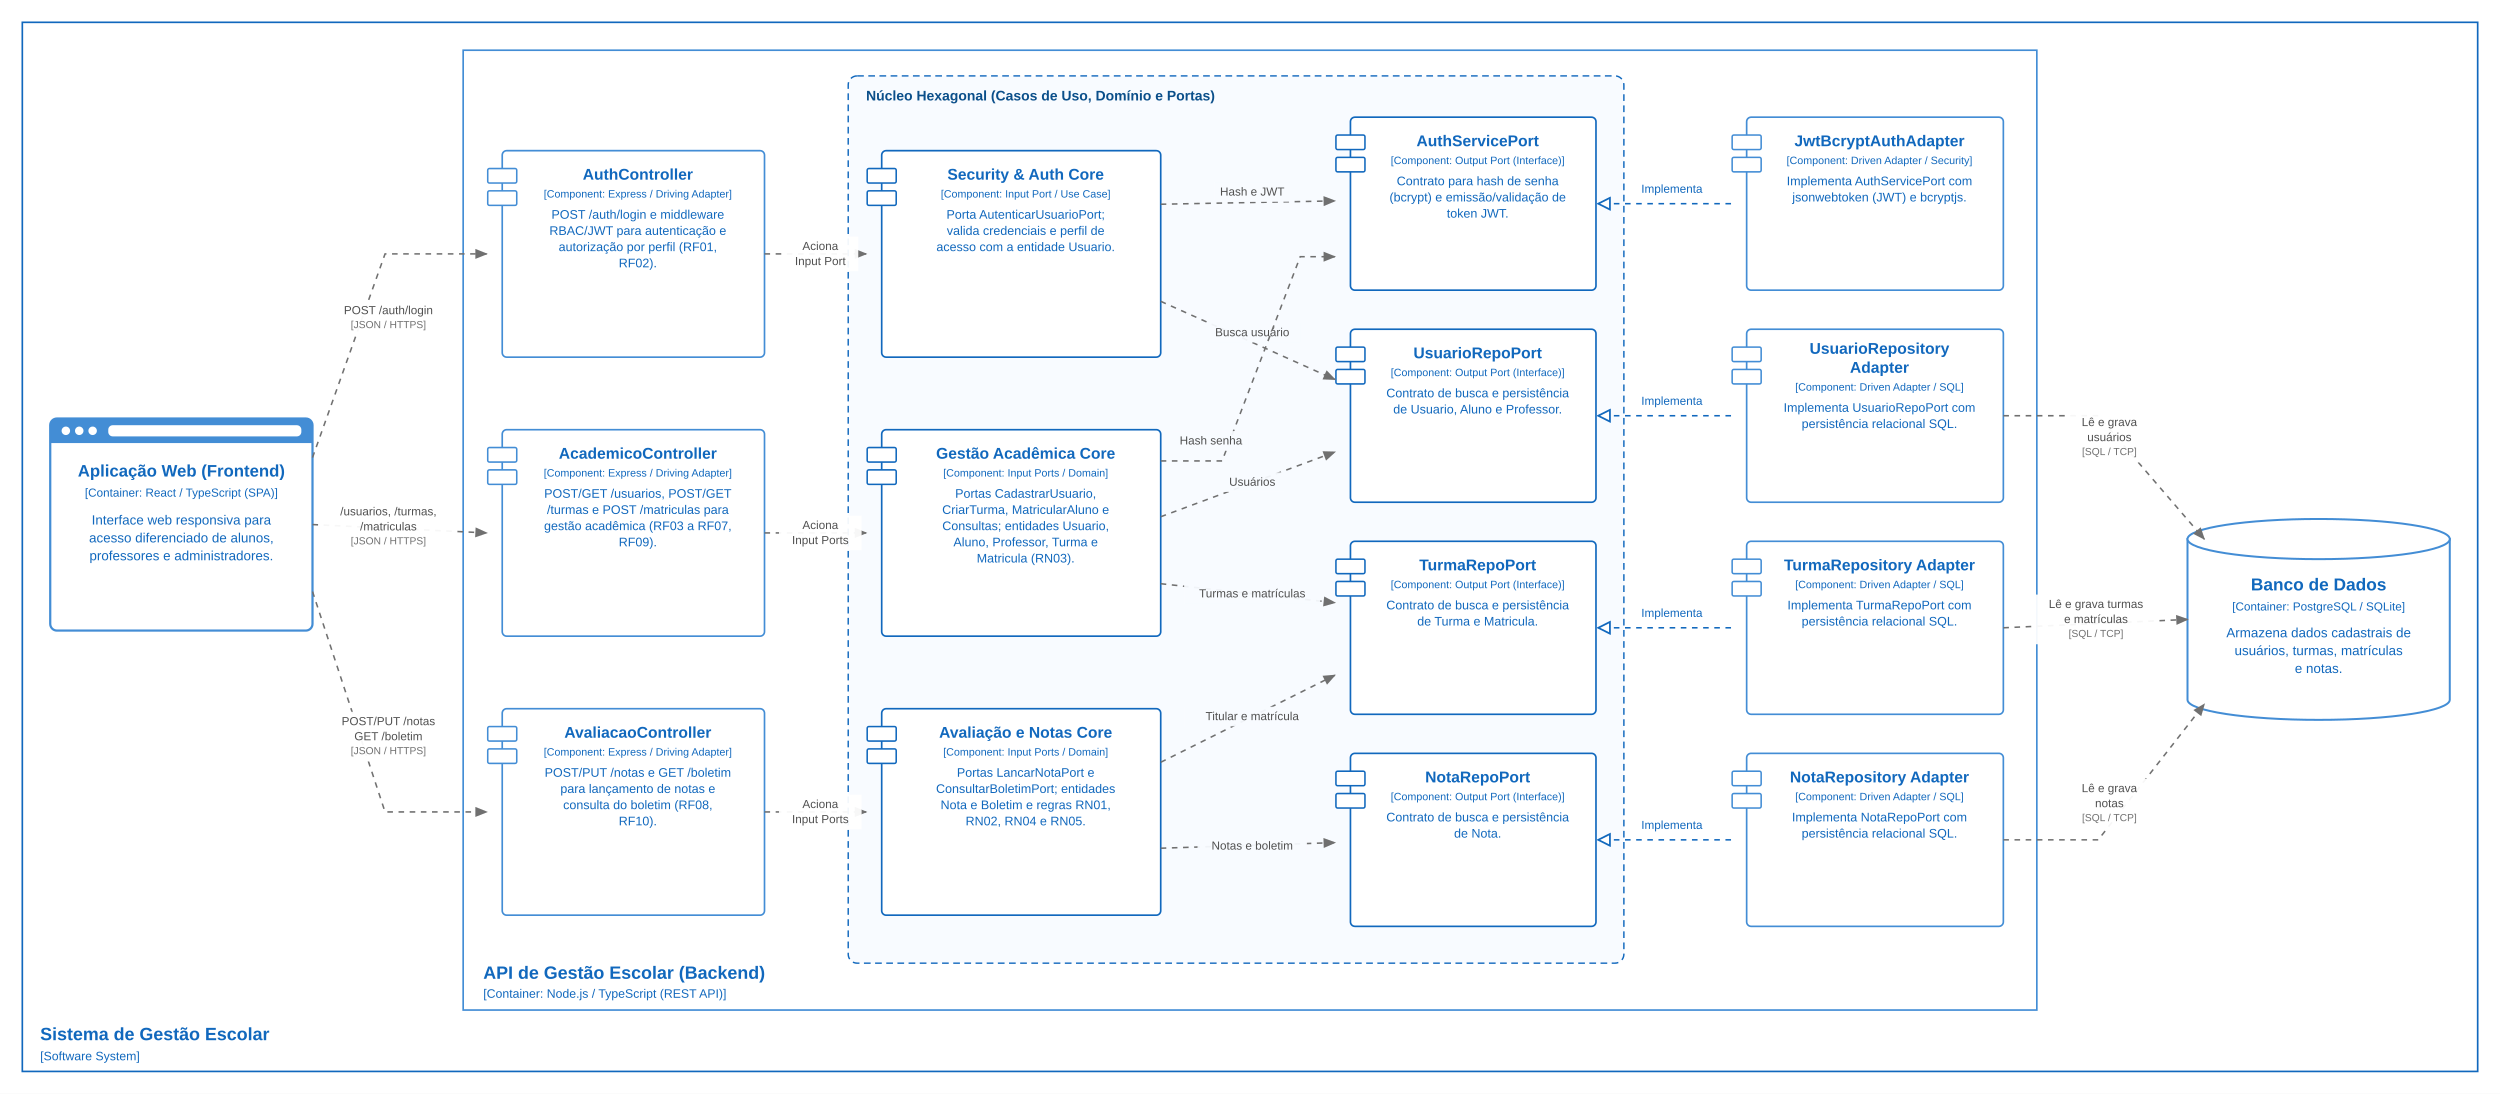
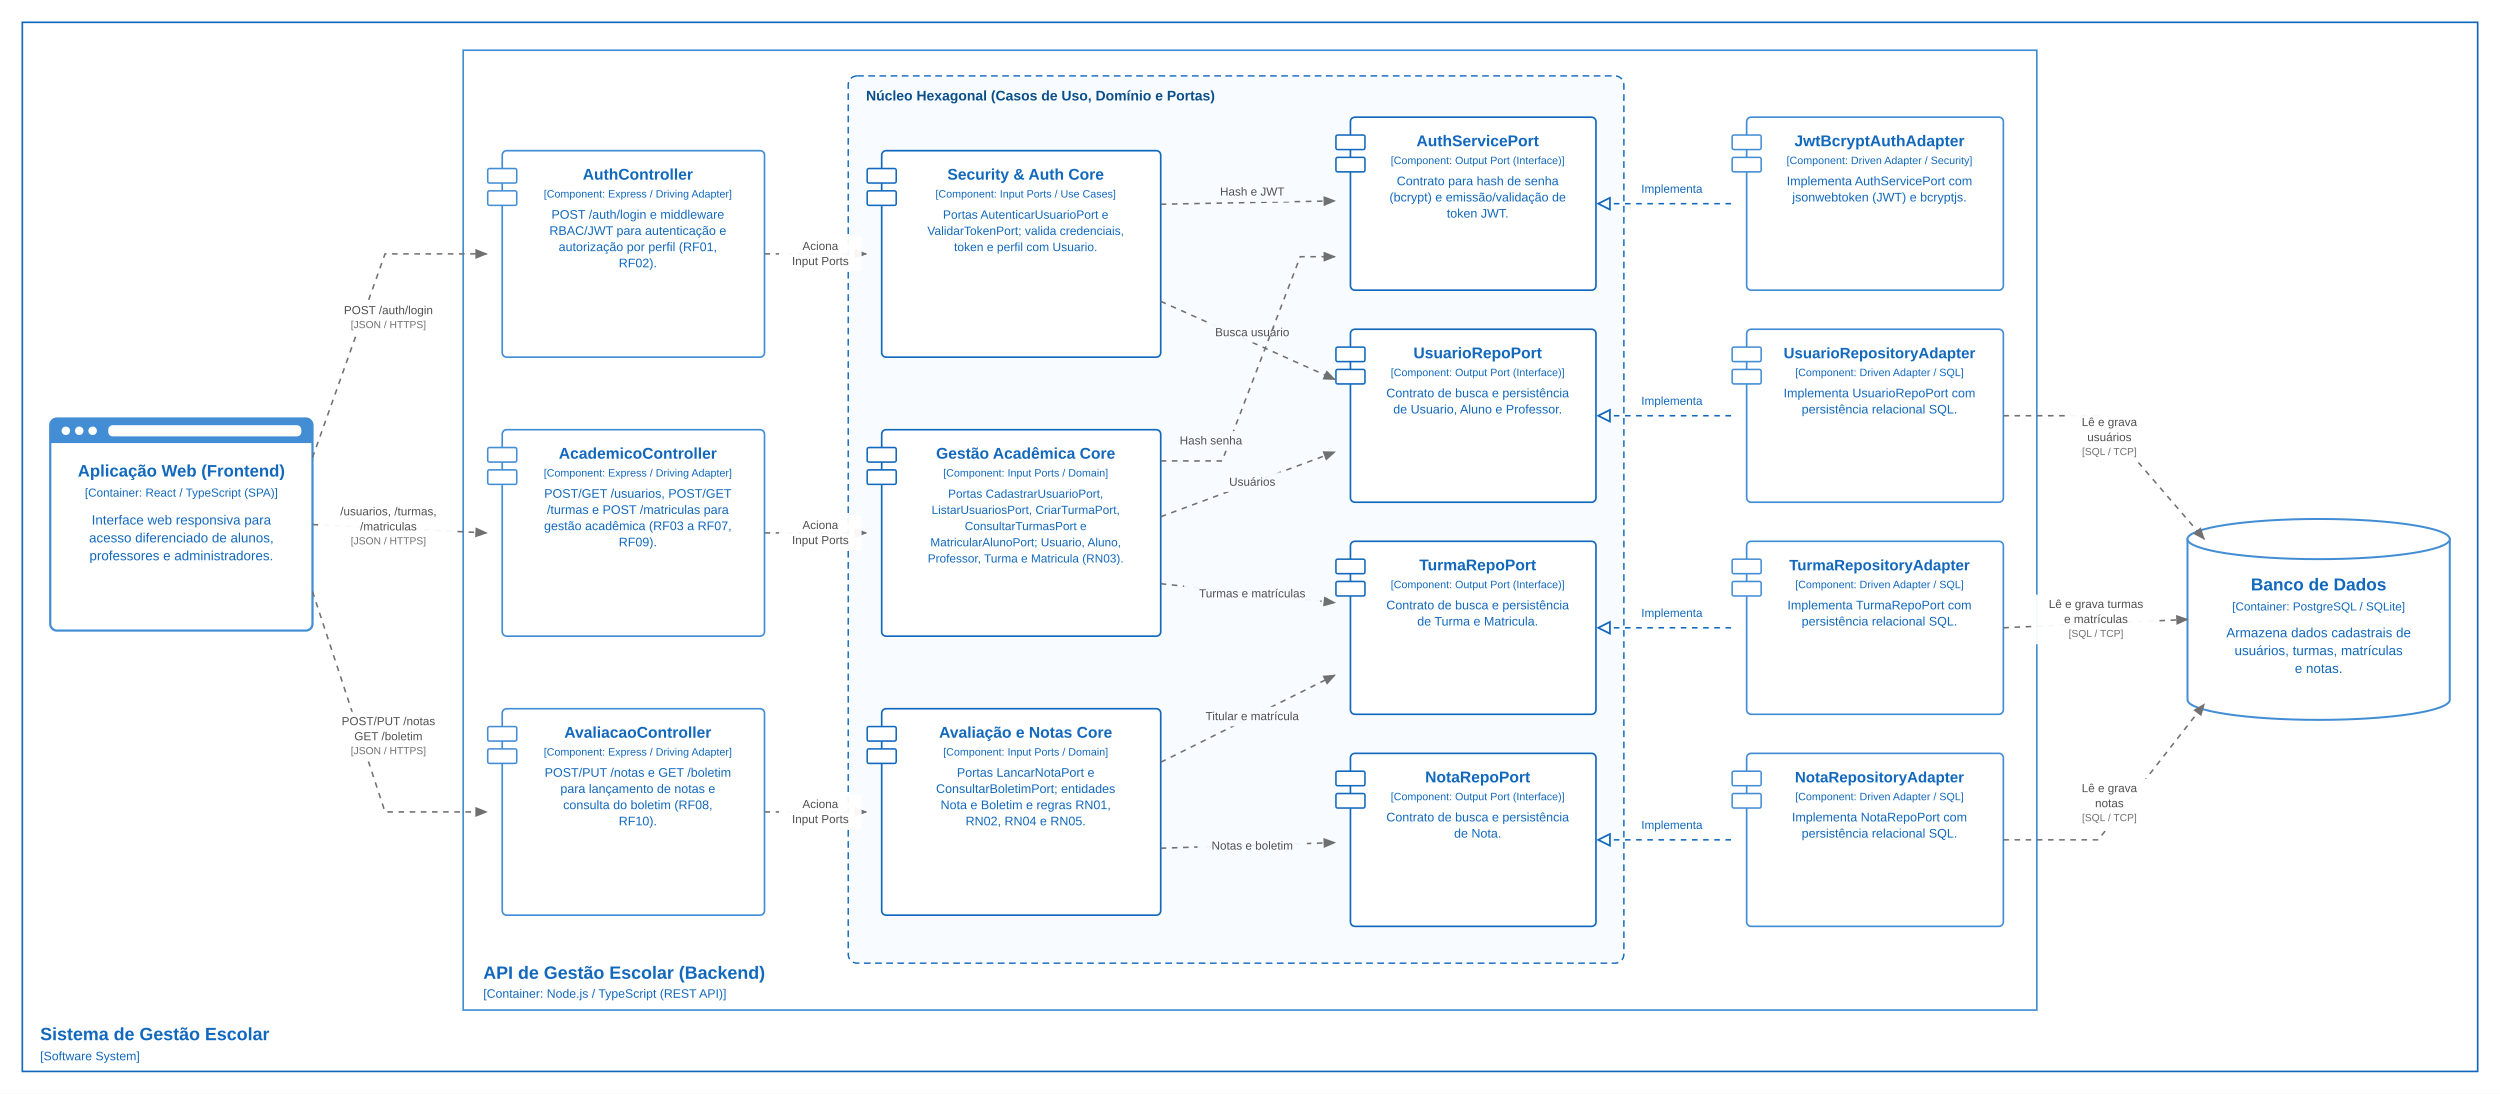
<svg xmlns="http://www.w3.org/2000/svg" viewBox="0 0 2240 980" width="2240" height="980" font-family="Arial, Helvetica, sans-serif">
  <rect x="0" y="0" width="2240" height="980" fill="#ffffff" />
  <defs>
    <marker id="c4arrow" viewBox="0 0 10 10" refX="9" refY="5" markerWidth="8" markerHeight="8" orient="auto-start-reverse">
      <path d="M 0 1 L 10 5 L 0 9 z" fill="#707070" />
    </marker>
    <marker id="c4impl" viewBox="0 0 12 12" refX="11" refY="6" markerWidth="9" markerHeight="9" orient="auto-start-reverse">
      <path d="M 1 1 L 11 6 L 1 11 z" fill="#ffffff" stroke="#1168bd" stroke-width="1.5" />
    </marker>
  </defs>
  <rect x="20" y="20" width="2200" height="940" fill="#ffffff" stroke="#1168bd" stroke-width="1.5" />
  <text x="36" y="932" font-size="16" font-weight="bold" fill="#1168bd">Sistema de Gestão Escolar</text>
  <text x="36" y="950" font-size="11" fill="#1168bd">[Software System]</text>
  <rect x="415" y="45" width="1410" height="860" fill="#ffffff" stroke="#438dd5" stroke-width="1.5" />
  <text x="433" y="877" font-size="16" font-weight="bold" fill="#1168bd">API de Gestão Escolar (Backend)</text>
  <text x="433" y="894" font-size="11" fill="#1168bd">[Container: Node.js / TypeScript (REST API)]</text>
  <rect x="760" y="68" width="695" height="795" rx="8" ry="8" fill="#f8fbff" stroke="#1168bd" stroke-width="1.3" stroke-dasharray="6,4" />
  <text x="776" y="90" font-size="12.5" font-weight="bold" fill="#0b4f8a">Núcleo Hexagonal (Casos de Uso, Domínio e Portas)</text>
  <rect x="45" y="375" width="235" height="190" rx="6" ry="6" fill="#ffffff" stroke="#438dd5" stroke-width="2" />
  <path d="M 45 397 L 45 381 Q 45 375 51 375 L 274 375 Q 280 375 280 381 L 280 397 Z" fill="#438dd5" />
  <circle cx="59" cy="386" r="3.8" fill="#ffffff" />
  <circle cx="71" cy="386" r="3.8" fill="#ffffff" />
  <circle cx="83" cy="386" r="3.8" fill="#ffffff" />
  <rect x="97" y="381" width="173" height="10" rx="4" fill="#ffffff" />
  <text x="162.5" y="427" text-anchor="middle" font-size="15" font-weight="bold" fill="#1168bd">Aplicação Web (Frontend)</text>
  <text x="162.5" y="445" text-anchor="middle" font-size="10.5" fill="#1168bd">[Container: React / TypeScript (SPA)]</text>
  <text x="162.5" y="470" text-anchor="middle" font-size="12" fill="#1168bd">Interface web responsiva para</text>
  <text x="162.5" y="486" text-anchor="middle" font-size="12" fill="#1168bd">acesso diferenciado de alunos,</text>
  <text x="162.5" y="502" text-anchor="middle" font-size="12" fill="#1168bd">professores e administradores.</text>
  <path d="M 1960 483 L 1960 627 A 117.5 18 0 0 0 2195 627 L 2195 483 Z" fill="#ffffff" stroke="#438dd5" stroke-width="1.8" />
  <ellipse cx="2077.5" cy="483" rx="117.5" ry="18" fill="#ffffff" stroke="#438dd5" stroke-width="1.8" />
  <text x="2077.5" y="529" text-anchor="middle" font-size="15.5" font-weight="bold" fill="#1168bd">Banco de Dados</text>
  <text x="2077.5" y="547" text-anchor="middle" font-size="10.5" fill="#1168bd">[Container: PostgreSQL / SQLite]</text>
  <text x="2077.5" y="571" text-anchor="middle" font-size="12" fill="#1168bd">Armazena dados cadastrais de</text>
  <text x="2077.5" y="587" text-anchor="middle" font-size="12" fill="#1168bd">usuários, turmas, matrículas</text>
  <text x="2077.5" y="603" text-anchor="middle" font-size="12" fill="#1168bd">e notas.</text>
  <rect x="450" y="135" width="235" height="185" rx="4" ry="4" fill="#ffffff" stroke="#438dd5" stroke-width="1.5" />
  <rect x="437.0" y="151" width="26" height="13" rx="1.5" fill="#ffffff" stroke="#438dd5" stroke-width="1.4" />
  <rect x="437.0" y="171" width="26" height="13" rx="1.5" fill="#ffffff" stroke="#438dd5" stroke-width="1.4" />
  <text x="571.5" y="161" text-anchor="middle" font-size="14" font-weight="bold" fill="#1168bd">AuthController</text>
  <text x="571.5" y="177" text-anchor="middle" font-size="9.6" fill="#1168bd">[Component: Express / Driving Adapter]</text>
  <text x="571.5" y="196.0" text-anchor="middle" font-size="11.2" fill="#1168bd">POST /auth/login e middleware</text>
  <text x="571.5" y="210.5" text-anchor="middle" font-size="11.2" fill="#1168bd">RBAC/JWT para autenticação e</text>
  <text x="571.5" y="225.0" text-anchor="middle" font-size="11.2" fill="#1168bd">autorização por perfil (RF01,</text>
  <text x="571.5" y="239.5" text-anchor="middle" font-size="11.2" fill="#1168bd">RF02).</text>
  <rect x="450" y="385" width="235" height="185" rx="4" ry="4" fill="#ffffff" stroke="#438dd5" stroke-width="1.5" />
  <rect x="437.0" y="401" width="26" height="13" rx="1.5" fill="#ffffff" stroke="#438dd5" stroke-width="1.4" />
  <rect x="437.0" y="421" width="26" height="13" rx="1.5" fill="#ffffff" stroke="#438dd5" stroke-width="1.4" />
  <text x="571.5" y="411" text-anchor="middle" font-size="14" font-weight="bold" fill="#1168bd">AcademicoController</text>
  <text x="571.5" y="427" text-anchor="middle" font-size="9.6" fill="#1168bd">[Component: Express / Driving Adapter]</text>
  <text x="571.5" y="446.0" text-anchor="middle" font-size="11.2" fill="#1168bd">POST/GET /usuarios, POST/GET</text>
  <text x="571.5" y="460.5" text-anchor="middle" font-size="11.2" fill="#1168bd">/turmas e POST /matriculas para</text>
  <text x="571.5" y="475.0" text-anchor="middle" font-size="11.2" fill="#1168bd">gestão acadêmica (RF03 a RF07,</text>
  <text x="571.5" y="489.5" text-anchor="middle" font-size="11.2" fill="#1168bd">RF09).</text>
  <rect x="450" y="635" width="235" height="185" rx="4" ry="4" fill="#ffffff" stroke="#438dd5" stroke-width="1.5" />
  <rect x="437.0" y="651" width="26" height="13" rx="1.5" fill="#ffffff" stroke="#438dd5" stroke-width="1.4" />
  <rect x="437.0" y="671" width="26" height="13" rx="1.5" fill="#ffffff" stroke="#438dd5" stroke-width="1.4" />
  <text x="571.5" y="661" text-anchor="middle" font-size="14" font-weight="bold" fill="#1168bd">AvaliacaoController</text>
  <text x="571.5" y="677" text-anchor="middle" font-size="9.6" fill="#1168bd">[Component: Express / Driving Adapter]</text>
  <text x="571.5" y="696.0" text-anchor="middle" font-size="11.2" fill="#1168bd">POST/PUT /notas e GET /boletim</text>
  <text x="571.5" y="710.5" text-anchor="middle" font-size="11.2" fill="#1168bd">para lançamento de notas e</text>
  <text x="571.5" y="725.0" text-anchor="middle" font-size="11.2" fill="#1168bd">consulta do boletim (RF08,</text>
  <text x="571.5" y="739.5" text-anchor="middle" font-size="11.2" fill="#1168bd">RF10).</text>
  <rect x="790" y="135" width="250" height="185" rx="4" ry="4" fill="#ffffff" stroke="#1168bd" stroke-width="1.5" />
  <rect x="777.0" y="151" width="26" height="13" rx="1.5" fill="#ffffff" stroke="#1168bd" stroke-width="1.4" />
  <rect x="777.0" y="171" width="26" height="13" rx="1.5" fill="#ffffff" stroke="#1168bd" stroke-width="1.4" />
  <text x="919.0" y="161" text-anchor="middle" font-size="14" font-weight="bold" fill="#1168bd">Security &amp; Auth Core</text>
-   <text x="919.0" y="177" text-anchor="middle" font-size="9.6" fill="#1168bd">[Component: Input Port / Use Case]</text>
-   <text x="919.0" y="196.0" text-anchor="middle" font-size="11.2" fill="#1168bd">Porta AutenticarUsuarioPort;</text>
-   <text x="919.0" y="210.5" text-anchor="middle" font-size="11.2" fill="#1168bd">valida credenciais e perfil de</text>
-   <text x="919.0" y="225.0" text-anchor="middle" font-size="11.2" fill="#1168bd">acesso com a entidade Usuario.</text>
+   <text x="919.0" y="177" text-anchor="middle" font-size="9.6" fill="#1168bd">[Component: Input Ports / Use Cases]</text>
+   <text x="919.0" y="196.0" text-anchor="middle" font-size="10.8" fill="#1168bd">Portas AutenticarUsuarioPort e</text>
+   <text x="919.0" y="210.5" text-anchor="middle" font-size="10.8" fill="#1168bd">ValidarTokenPort; valida credenciais,</text>
+   <text x="919.0" y="225.0" text-anchor="middle" font-size="10.8" fill="#1168bd">token e perfil com Usuario.</text>
  <rect x="790" y="385" width="250" height="185" rx="4" ry="4" fill="#ffffff" stroke="#1168bd" stroke-width="1.5" />
  <rect x="777.0" y="401" width="26" height="13" rx="1.5" fill="#ffffff" stroke="#1168bd" stroke-width="1.4" />
  <rect x="777.0" y="421" width="26" height="13" rx="1.5" fill="#ffffff" stroke="#1168bd" stroke-width="1.4" />
  <text x="919.0" y="411" text-anchor="middle" font-size="14" font-weight="bold" fill="#1168bd">Gestão Acadêmica Core</text>
  <text x="919.0" y="427" text-anchor="middle" font-size="9.6" fill="#1168bd">[Component: Input Ports / Domain]</text>
-   <text x="919.0" y="446.0" text-anchor="middle" font-size="11.2" fill="#1168bd">Portas CadastrarUsuario,</text>
-   <text x="919.0" y="460.5" text-anchor="middle" font-size="11.2" fill="#1168bd">CriarTurma, MatricularAluno e</text>
-   <text x="919.0" y="475.0" text-anchor="middle" font-size="11.2" fill="#1168bd">Consultas; entidades Usuario,</text>
-   <text x="919.0" y="489.5" text-anchor="middle" font-size="11.2" fill="#1168bd">Aluno, Professor, Turma e</text>
-   <text x="919.0" y="504.0" text-anchor="middle" font-size="11.2" fill="#1168bd">Matricula (RN03).</text>
+   <text x="919.0" y="446.0" text-anchor="middle" font-size="10.6" fill="#1168bd">Portas CadastrarUsuarioPort,</text>
+   <text x="919.0" y="460.5" text-anchor="middle" font-size="10.6" fill="#1168bd">ListarUsuariosPort, CriarTurmaPort,</text>
+   <text x="919.0" y="475.0" text-anchor="middle" font-size="10.6" fill="#1168bd">ConsultarTurmasPort e</text>
+   <text x="919.0" y="489.5" text-anchor="middle" font-size="10.6" fill="#1168bd">MatricularAlunoPort; Usuario, Aluno,</text>
+   <text x="919.0" y="504.0" text-anchor="middle" font-size="10.6" fill="#1168bd">Professor, Turma e Matricula (RN03).</text>
  <rect x="790" y="635" width="250" height="185" rx="4" ry="4" fill="#ffffff" stroke="#1168bd" stroke-width="1.5" />
  <rect x="777.0" y="651" width="26" height="13" rx="1.5" fill="#ffffff" stroke="#1168bd" stroke-width="1.4" />
  <rect x="777.0" y="671" width="26" height="13" rx="1.5" fill="#ffffff" stroke="#1168bd" stroke-width="1.4" />
  <text x="919.0" y="661" text-anchor="middle" font-size="14" font-weight="bold" fill="#1168bd">Avaliação e Notas Core</text>
  <text x="919.0" y="677" text-anchor="middle" font-size="9.6" fill="#1168bd">[Component: Input Ports / Domain]</text>
  <text x="919.0" y="696.0" text-anchor="middle" font-size="11.2" fill="#1168bd">Portas LancarNotaPort e</text>
  <text x="919.0" y="710.5" text-anchor="middle" font-size="11.2" fill="#1168bd">ConsultarBoletimPort; entidades</text>
  <text x="919.0" y="725.0" text-anchor="middle" font-size="11.2" fill="#1168bd">Nota e Boletim e regras RN01,</text>
  <text x="919.0" y="739.5" text-anchor="middle" font-size="11.2" fill="#1168bd">RN02, RN04 e RN05.</text>
  <rect x="1210" y="105" width="220" height="155" rx="4" ry="4" fill="#ffffff" stroke="#1168bd" stroke-width="1.5" />
  <rect x="1197.0" y="121" width="26" height="13" rx="1.5" fill="#ffffff" stroke="#1168bd" stroke-width="1.4" />
  <rect x="1197.0" y="141" width="26" height="13" rx="1.5" fill="#ffffff" stroke="#1168bd" stroke-width="1.4" />
  <text x="1324.0" y="131" text-anchor="middle" font-size="14" font-weight="bold" fill="#1168bd">AuthServicePort</text>
  <text x="1324.0" y="147" text-anchor="middle" font-size="9.6" fill="#1168bd">[Component: Output Port (Interface)]</text>
  <text x="1324.0" y="166.0" text-anchor="middle" font-size="11.2" fill="#1168bd">Contrato para hash de senha</text>
  <text x="1324.0" y="180.5" text-anchor="middle" font-size="11.2" fill="#1168bd">(bcrypt) e emissão/validação de</text>
  <text x="1324.0" y="195.0" text-anchor="middle" font-size="11.2" fill="#1168bd">token JWT.</text>
  <rect x="1210" y="295" width="220" height="155" rx="4" ry="4" fill="#ffffff" stroke="#1168bd" stroke-width="1.5" />
  <rect x="1197.0" y="311" width="26" height="13" rx="1.5" fill="#ffffff" stroke="#1168bd" stroke-width="1.4" />
  <rect x="1197.0" y="331" width="26" height="13" rx="1.5" fill="#ffffff" stroke="#1168bd" stroke-width="1.4" />
  <text x="1324.0" y="321" text-anchor="middle" font-size="14" font-weight="bold" fill="#1168bd">UsuarioRepoPort</text>
  <text x="1324.0" y="337" text-anchor="middle" font-size="9.6" fill="#1168bd">[Component: Output Port (Interface)]</text>
  <text x="1324.0" y="356.0" text-anchor="middle" font-size="11.2" fill="#1168bd">Contrato de busca e persistência</text>
  <text x="1324.0" y="370.5" text-anchor="middle" font-size="11.2" fill="#1168bd">de Usuario, Aluno e Professor.</text>
  <rect x="1210" y="485" width="220" height="155" rx="4" ry="4" fill="#ffffff" stroke="#1168bd" stroke-width="1.5" />
  <rect x="1197.0" y="501" width="26" height="13" rx="1.5" fill="#ffffff" stroke="#1168bd" stroke-width="1.4" />
  <rect x="1197.0" y="521" width="26" height="13" rx="1.5" fill="#ffffff" stroke="#1168bd" stroke-width="1.4" />
  <text x="1324.0" y="511" text-anchor="middle" font-size="14" font-weight="bold" fill="#1168bd">TurmaRepoPort</text>
  <text x="1324.0" y="527" text-anchor="middle" font-size="9.6" fill="#1168bd">[Component: Output Port (Interface)]</text>
  <text x="1324.0" y="546.0" text-anchor="middle" font-size="11.2" fill="#1168bd">Contrato de busca e persistência</text>
  <text x="1324.0" y="560.5" text-anchor="middle" font-size="11.2" fill="#1168bd">de Turma e Matricula.</text>
  <rect x="1210" y="675" width="220" height="155" rx="4" ry="4" fill="#ffffff" stroke="#1168bd" stroke-width="1.5" />
  <rect x="1197.0" y="691" width="26" height="13" rx="1.5" fill="#ffffff" stroke="#1168bd" stroke-width="1.4" />
  <rect x="1197.0" y="711" width="26" height="13" rx="1.5" fill="#ffffff" stroke="#1168bd" stroke-width="1.4" />
  <text x="1324.0" y="701" text-anchor="middle" font-size="14" font-weight="bold" fill="#1168bd">NotaRepoPort</text>
  <text x="1324.0" y="717" text-anchor="middle" font-size="9.6" fill="#1168bd">[Component: Output Port (Interface)]</text>
  <text x="1324.0" y="736.0" text-anchor="middle" font-size="11.2" fill="#1168bd">Contrato de busca e persistência</text>
  <text x="1324.0" y="750.5" text-anchor="middle" font-size="11.2" fill="#1168bd">de Nota.</text>
  <rect x="1565" y="105" width="230" height="155" rx="4" ry="4" fill="#ffffff" stroke="#438dd5" stroke-width="1.5" />
  <rect x="1552.0" y="121" width="26" height="13" rx="1.5" fill="#ffffff" stroke="#438dd5" stroke-width="1.4" />
  <rect x="1552.0" y="141" width="26" height="13" rx="1.5" fill="#ffffff" stroke="#438dd5" stroke-width="1.4" />
  <text x="1684.0" y="131" text-anchor="middle" font-size="14" font-weight="bold" fill="#1168bd">JwtBcryptAuthAdapter</text>
  <text x="1684.0" y="147" text-anchor="middle" font-size="9.6" fill="#1168bd">[Component: Driven Adapter / Security]</text>
  <text x="1684.0" y="166.0" text-anchor="middle" font-size="11.2" fill="#1168bd">Implementa AuthServicePort com</text>
  <text x="1684.0" y="180.5" text-anchor="middle" font-size="11.2" fill="#1168bd">jsonwebtoken (JWT) e bcryptjs.</text>
  <rect x="1565" y="295" width="230" height="155" rx="4" ry="4" fill="#ffffff" stroke="#438dd5" stroke-width="1.5" />
  <rect x="1552.0" y="311" width="26" height="13" rx="1.5" fill="#ffffff" stroke="#438dd5" stroke-width="1.4" />
  <rect x="1552.0" y="331" width="26" height="13" rx="1.5" fill="#ffffff" stroke="#438dd5" stroke-width="1.4" />
-   <text x="1684.0" y="317" text-anchor="middle" font-size="14" font-weight="bold" fill="#1168bd">UsuarioRepository</text>
-   <text x="1684.0" y="334" text-anchor="middle" font-size="14" font-weight="bold" fill="#1168bd">Adapter</text>
-   <text x="1684.0" y="350" text-anchor="middle" font-size="9.6" fill="#1168bd">[Component: Driven Adapter / SQL]</text>
-   <text x="1684.0" y="369.0" text-anchor="middle" font-size="11.2" fill="#1168bd">Implementa UsuarioRepoPort com</text>
-   <text x="1684.0" y="383.5" text-anchor="middle" font-size="11.2" fill="#1168bd">persistência relacional SQL.</text>
+   <text x="1684.0" y="321" text-anchor="middle" font-size="13.5" font-weight="bold" fill="#1168bd">UsuarioRepositoryAdapter</text>
+   <text x="1684.0" y="337" text-anchor="middle" font-size="9.6" fill="#1168bd">[Component: Driven Adapter / SQL]</text>
+   <text x="1684.0" y="356.0" text-anchor="middle" font-size="11.2" fill="#1168bd">Implementa UsuarioRepoPort com</text>
+   <text x="1684.0" y="370.5" text-anchor="middle" font-size="11.2" fill="#1168bd">persistência relacional SQL.</text>
  <rect x="1565" y="485" width="230" height="155" rx="4" ry="4" fill="#ffffff" stroke="#438dd5" stroke-width="1.5" />
  <rect x="1552.0" y="501" width="26" height="13" rx="1.5" fill="#ffffff" stroke="#438dd5" stroke-width="1.4" />
  <rect x="1552.0" y="521" width="26" height="13" rx="1.5" fill="#ffffff" stroke="#438dd5" stroke-width="1.4" />
-   <text x="1684.0" y="511" text-anchor="middle" font-size="14" font-weight="bold" fill="#1168bd">TurmaRepository Adapter</text>
+   <text x="1684.0" y="511" text-anchor="middle" font-size="13.5" font-weight="bold" fill="#1168bd">TurmaRepositoryAdapter</text>
  <text x="1684.0" y="527" text-anchor="middle" font-size="9.6" fill="#1168bd">[Component: Driven Adapter / SQL]</text>
  <text x="1684.0" y="546.0" text-anchor="middle" font-size="11.2" fill="#1168bd">Implementa TurmaRepoPort com</text>
  <text x="1684.0" y="560.5" text-anchor="middle" font-size="11.2" fill="#1168bd">persistência relacional SQL.</text>
  <rect x="1565" y="675" width="230" height="155" rx="4" ry="4" fill="#ffffff" stroke="#438dd5" stroke-width="1.5" />
  <rect x="1552.0" y="691" width="26" height="13" rx="1.5" fill="#ffffff" stroke="#438dd5" stroke-width="1.4" />
  <rect x="1552.0" y="711" width="26" height="13" rx="1.5" fill="#ffffff" stroke="#438dd5" stroke-width="1.4" />
-   <text x="1684.0" y="701" text-anchor="middle" font-size="14" font-weight="bold" fill="#1168bd">NotaRepository Adapter</text>
+   <text x="1684.0" y="701" text-anchor="middle" font-size="13.5" font-weight="bold" fill="#1168bd">NotaRepositoryAdapter</text>
  <text x="1684.0" y="717" text-anchor="middle" font-size="9.6" fill="#1168bd">[Component: Driven Adapter / SQL]</text>
  <text x="1684.0" y="736.0" text-anchor="middle" font-size="11.2" fill="#1168bd">Implementa NotaRepoPort com</text>
  <text x="1684.0" y="750.5" text-anchor="middle" font-size="11.2" fill="#1168bd">persistência relacional SQL.</text>
  <path d="M 280,410 L 345,227.5 L 436,227.5" fill="none" stroke="#707070" stroke-width="1.4" stroke-dasharray="5,5" marker-end="url(#c4arrow)" />
  <rect x="296.0" y="269.5" width="104.0" height="31.0" fill="#ffffff" opacity="0.94" />
  <text x="348" y="281.5" text-anchor="middle" font-size="10.5" fill="#505050">POST /auth/login</text>
  <text x="348" y="294.0" text-anchor="middle" font-size="9.2" fill="#707070">[JSON / HTTPS]</text>
  <path d="M 280,470.0 L 436,477.5" fill="none" stroke="#707070" stroke-width="1.4" stroke-dasharray="5,5" marker-end="url(#c4arrow)" />
  <rect x="287.0" y="449.75" width="122.0" height="44.5" fill="#ffffff" opacity="0.94" />
  <text x="348" y="461.75" text-anchor="middle" font-size="10.5" fill="#505050">/usuarios, /turmas,</text>
  <text x="348" y="475.25" text-anchor="middle" font-size="10.5" fill="#505050">/matriculas</text>
  <text x="348" y="487.75" text-anchor="middle" font-size="9.2" fill="#707070">[JSON / HTTPS]</text>
  <path d="M 280,530 L 345,727.5 L 436,727.5" fill="none" stroke="#707070" stroke-width="1.4" stroke-dasharray="5,5" marker-end="url(#c4arrow)" />
  <rect x="299.0" y="637.75" width="98.0" height="44.5" fill="#ffffff" opacity="0.94" />
  <text x="348" y="649.75" text-anchor="middle" font-size="10.5" fill="#505050">POST/PUT /notas</text>
  <text x="348" y="663.25" text-anchor="middle" font-size="10.5" fill="#505050">GET /boletim</text>
  <text x="348" y="675.75" text-anchor="middle" font-size="9.2" fill="#707070">[JSON / HTTPS]</text>
  <path d="M 685,227.5 L 776,227.5" fill="none" stroke="#707070" stroke-width="1.4" stroke-dasharray="5,5" marker-end="url(#c4arrow)" />
-   <rect x="701.0" y="212.0" width="68.0" height="31.0" fill="#ffffff" opacity="0.94" />
+   <rect x="698.0" y="212.0" width="74.0" height="31.0" fill="#ffffff" opacity="0.94" />
  <text x="735" y="224.0" text-anchor="middle" font-size="10.5" fill="#505050">Aciona</text>
-   <text x="735" y="237.5" text-anchor="middle" font-size="10.5" fill="#505050">Input Port</text>
+   <text x="735" y="237.5" text-anchor="middle" font-size="10.5" fill="#505050">Input Ports</text>
  <path d="M 685,477.5 L 776,477.5" fill="none" stroke="#707070" stroke-width="1.4" stroke-dasharray="5,5" marker-end="url(#c4arrow)" />
  <rect x="698.0" y="462.0" width="74.0" height="31.0" fill="#ffffff" opacity="0.94" />
  <text x="735" y="474.0" text-anchor="middle" font-size="10.5" fill="#505050">Aciona</text>
  <text x="735" y="487.5" text-anchor="middle" font-size="10.5" fill="#505050">Input Ports</text>
  <path d="M 685,727.5 L 776,727.5" fill="none" stroke="#707070" stroke-width="1.4" stroke-dasharray="5,5" marker-end="url(#c4arrow)" />
  <rect x="698.0" y="712.0" width="74.0" height="31.0" fill="#ffffff" opacity="0.94" />
  <text x="735" y="724.0" text-anchor="middle" font-size="10.5" fill="#505050">Aciona</text>
  <text x="735" y="737.5" text-anchor="middle" font-size="10.5" fill="#505050">Input Ports</text>
  <path d="M 1040,183 L 1196,180" fill="none" stroke="#707070" stroke-width="1.4" stroke-dasharray="5,5" marker-end="url(#c4arrow)" />
  <rect x="1088.0" y="163.25" width="68.0" height="17.5" fill="#f8fbff" opacity="0.94" />
  <text x="1122" y="175.25" text-anchor="middle" font-size="10.5" fill="#505050">Hash e JWT</text>
  <path d="M 1040,270 L 1196,340" fill="none" stroke="#707070" stroke-width="1.4" stroke-dasharray="5,5" marker-end="url(#c4arrow)" />
  <rect x="1079.0" y="289.25" width="86.0" height="17.5" fill="#f8fbff" opacity="0.94" />
  <text x="1122" y="301.25" text-anchor="middle" font-size="10.5" fill="#505050">Busca usuário</text>
  <path d="M 1040,413 L 1095,413 L 1165,230 L 1196,230" fill="none" stroke="#707070" stroke-width="1.4" stroke-dasharray="5,5" marker-end="url(#c4arrow)" />
  <rect x="1051.0" y="386.25" width="68.0" height="17.5" fill="#f8fbff" opacity="0.94" />
  <text x="1085" y="398.25" text-anchor="middle" font-size="10.5" fill="#505050">Hash senha</text>
  <path d="M 1040,463 L 1196,405" fill="none" stroke="#707070" stroke-width="1.4" stroke-dasharray="5,5" marker-end="url(#c4arrow)" />
  <rect x="1094.0" y="423.25" width="56.0" height="17.5" fill="#f8fbff" opacity="0.94" />
  <text x="1122" y="435.25" text-anchor="middle" font-size="10.5" fill="#505050">Usuários</text>
  <path d="M 1040,523 L 1196,540" fill="none" stroke="#707070" stroke-width="1.4" stroke-dasharray="5,5" marker-end="url(#c4arrow)" />
  <rect x="1061.0" y="523.25" width="122.0" height="17.5" fill="#f8fbff" opacity="0.94" />
  <text x="1122" y="535.25" text-anchor="middle" font-size="10.5" fill="#505050">Turmas e matrículas</text>
  <path d="M 1040,683 L 1196,605" fill="none" stroke="#707070" stroke-width="1.4" stroke-dasharray="5,5" marker-end="url(#c4arrow)" />
  <rect x="1061.0" y="633.25" width="122.0" height="17.5" fill="#f8fbff" opacity="0.94" />
  <text x="1122" y="645.25" text-anchor="middle" font-size="10.5" fill="#505050">Titular e matrícula</text>
  <path d="M 1040,760 L 1196,755" fill="none" stroke="#707070" stroke-width="1.4" stroke-dasharray="5,5" marker-end="url(#c4arrow)" />
  <rect x="1073.0" y="749.25" width="98.0" height="17.5" fill="#f8fbff" opacity="0.94" />
  <text x="1122" y="761.25" text-anchor="middle" font-size="10.5" fill="#505050">Notas e boletim</text>
  <path d="M 1551,182.5 L 1432,182.5" fill="none" stroke="#1168bd" stroke-width="1.4" stroke-dasharray="5,5" marker-end="url(#c4impl)" />
  <rect x="1464.0" y="160.75" width="68.0" height="17.5" fill="#ffffff" opacity="0.94" />
  <text x="1498" y="172.75" text-anchor="middle" font-size="10.5" fill="#1168bd">Implementa</text>
  <path d="M 1551,372.5 L 1432,372.5" fill="none" stroke="#1168bd" stroke-width="1.4" stroke-dasharray="5,5" marker-end="url(#c4impl)" />
  <rect x="1464.0" y="350.75" width="68.0" height="17.5" fill="#ffffff" opacity="0.94" />
  <text x="1498" y="362.75" text-anchor="middle" font-size="10.5" fill="#1168bd">Implementa</text>
  <path d="M 1551,562.5 L 1432,562.5" fill="none" stroke="#1168bd" stroke-width="1.4" stroke-dasharray="5,5" marker-end="url(#c4impl)" />
  <rect x="1464.0" y="540.75" width="68.0" height="17.5" fill="#ffffff" opacity="0.94" />
  <text x="1498" y="552.75" text-anchor="middle" font-size="10.5" fill="#1168bd">Implementa</text>
  <path d="M 1551,752.5 L 1432,752.5" fill="none" stroke="#1168bd" stroke-width="1.4" stroke-dasharray="5,5" marker-end="url(#c4impl)" />
  <rect x="1464.0" y="730.75" width="68.0" height="17.5" fill="#ffffff" opacity="0.94" />
  <text x="1498" y="742.75" text-anchor="middle" font-size="10.5" fill="#1168bd">Implementa</text>
  <path d="M 1795,372.5 L 1880,372.5 L 1975,483" fill="none" stroke="#707070" stroke-width="1.4" stroke-dasharray="5,5" marker-end="url(#c4arrow)" />
  <rect x="1853.0" y="369.75" width="74.0" height="44.5" fill="#ffffff" opacity="0.94" />
  <text x="1890" y="381.75" text-anchor="middle" font-size="10.5" fill="#505050">Lê e grava</text>
  <text x="1890" y="395.25" text-anchor="middle" font-size="10.5" fill="#505050">usuários</text>
  <text x="1890" y="407.75" text-anchor="middle" font-size="9.2" fill="#707070">[SQL / TCP]</text>
  <path d="M 1795,562.5 L 1960,555.0" fill="none" stroke="#707070" stroke-width="1.4" stroke-dasharray="5,5" marker-end="url(#c4arrow)" />
  <rect x="1823.0" y="532.75" width="110.0" height="44.5" fill="#ffffff" opacity="0.94" />
  <text x="1878" y="544.75" text-anchor="middle" font-size="10.5" fill="#505050">Lê e grava turmas</text>
  <text x="1878" y="558.25" text-anchor="middle" font-size="10.5" fill="#505050">e matrículas</text>
  <text x="1878" y="570.75" text-anchor="middle" font-size="9.2" fill="#707070">[SQL / TCP]</text>
  <path d="M 1795,752.5 L 1880,752.5 L 1975,631" fill="none" stroke="#707070" stroke-width="1.4" stroke-dasharray="5,5" marker-end="url(#c4arrow)" />
  <rect x="1853.0" y="697.75" width="74.0" height="44.5" fill="#ffffff" opacity="0.94" />
  <text x="1890" y="709.75" text-anchor="middle" font-size="10.5" fill="#505050">Lê e grava</text>
  <text x="1890" y="723.25" text-anchor="middle" font-size="10.5" fill="#505050">notas</text>
  <text x="1890" y="735.75" text-anchor="middle" font-size="9.2" fill="#707070">[SQL / TCP]</text>
</svg>
